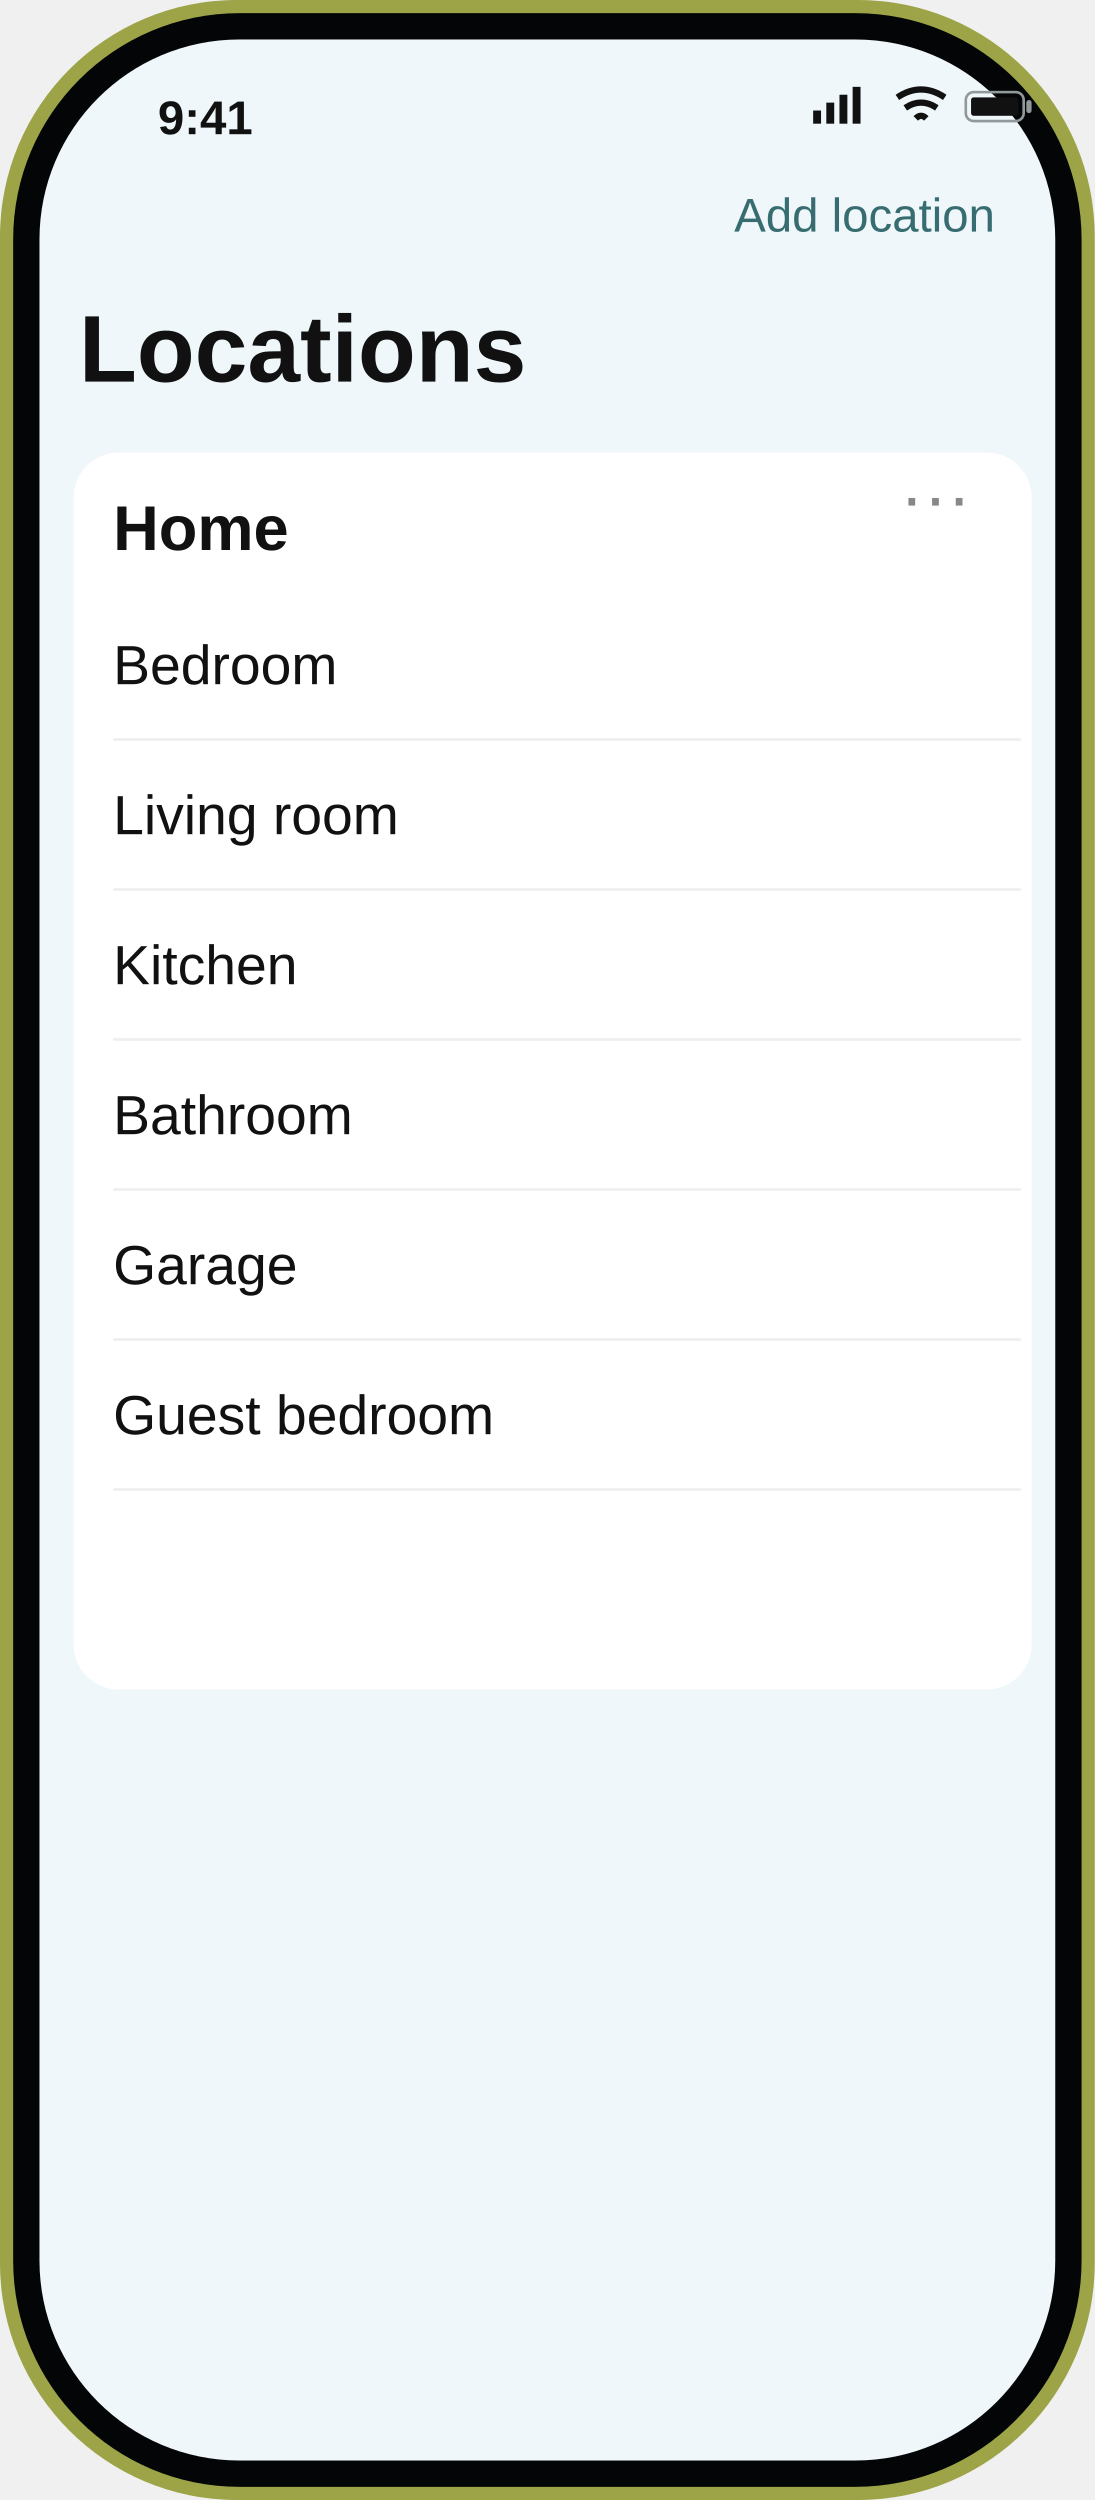
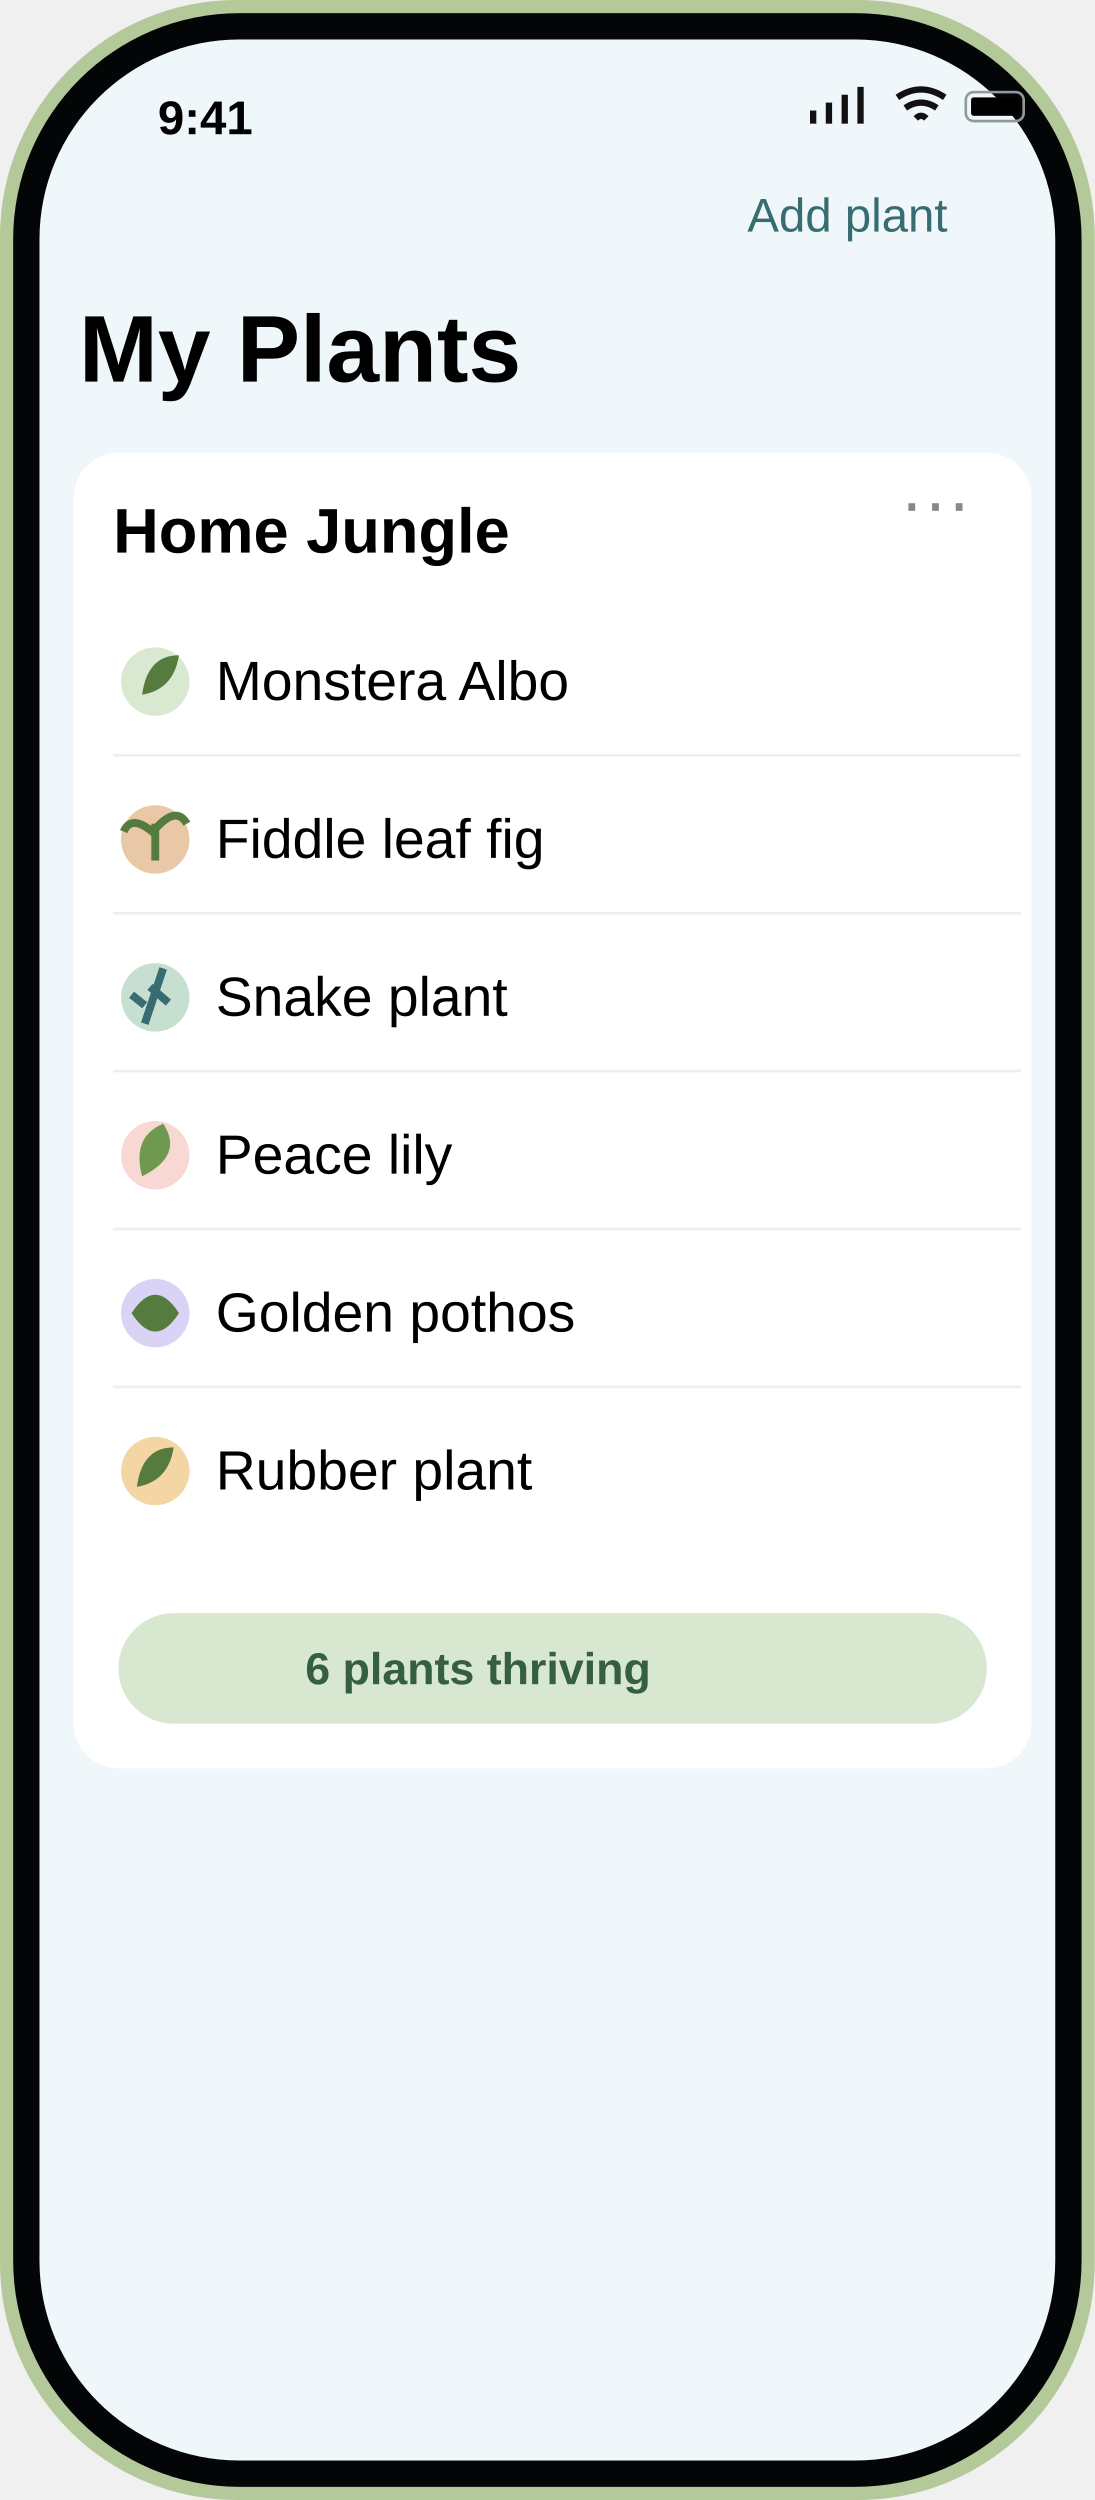
<svg xmlns="http://www.w3.org/2000/svg" width="416" height="950" viewBox="0 0 416 950">
-   <g font-family="Arial, Helvetica, sans-serif">
-     <rect x="0" y="0" width="416" height="950" fill="#9CA447" rx="90" />
-     <rect x="5" y="5" width="406" height="940" fill="#030506" rx="86" />
-     <rect x="15" y="15" width="386" height="920" fill="#EFF7FA" rx="76" />
-     <text x="60" y="51" font-size="18" fill="#111111" font-weight="600">9:41</text>
-     <rect x="309" y="42" width="3" height="5" fill="#111" rx="0" />
-     <rect x="314" y="39" width="3" height="8" fill="#111" rx="0" />
-     <rect x="319" y="36" width="3" height="11" fill="#111" rx="0" />
-     <rect x="324" y="33" width="3" height="14" fill="#111" rx="0" />
-     <path d="M341 37q9-6 18 0m-15 4q6-4 12 0m-8 4q2-2 4 0" stroke="#111" stroke-width="2.4" fill="none" />
-     <rect x="367" y="35" width="22" height="11" fill="none" rx="3" />
+   <g font-family="Arial,Helvetica,sans-serif">
+     <rect width="416" height="950" rx="90" fill="#B4C99A" />
+     <rect x="5" y="5" width="406" height="940" rx="86" fill="#030506" />
+     <rect x="15" y="15" width="386" height="920" rx="76" fill="#EFF7FA" />
+     <text x="60" y="51" font-size="18" font-weight="600">9:41</text>
+     <path d="M309 47v-5m6 5v-8m6 8V36m6 11V33M341 37q9-6 18 0m-15 4q6-4 12 0m-8 4q2-2 4 0" stroke="#111" stroke-width="2.4" fill="none" />
    <rect x="367" y="35" width="22" height="11" rx="3" fill="none" stroke="#92999B" />
-     <rect x="369" y="37" width="18" height="7" fill="#111" rx="1" />
-     <rect x="390" y="38" width="2" height="5" fill="#92999B" rx="1" />
-     <text x="279" y="88" font-size="18" fill="#376D71" font-weight="400">Add location</text>
-     <text x="30" y="145" font-size="36" fill="#111111" font-weight="600">Locations</text>
-     <rect x="28" y="172" width="364" height="470" fill="white" rx="17" />
-     <text x="43" y="209" font-size="24" fill="#111111" font-weight="600">Home</text>
-     <text x="342" y="198" font-size="27" fill="#888888" font-weight="400">···</text>
-     <text x="43" y="260" font-size="21" fill="#111111" font-weight="400">Bedroom</text>
-     <path d="M43 281h345" stroke="#EEEEEE" />
-     <text x="43" y="317" font-size="21" fill="#111111" font-weight="400">Living room</text>
-     <path d="M43 338h345" stroke="#EEEEEE" />
-     <text x="43" y="374" font-size="21" fill="#111111" font-weight="400">Kitchen</text>
-     <path d="M43 395h345" stroke="#EEEEEE" />
-     <text x="43" y="431" font-size="21" fill="#111111" font-weight="400">Bathroom</text>
-     <path d="M43 452h345" stroke="#EEEEEE" />
-     <text x="43" y="488" font-size="21" fill="#111111" font-weight="400">Garage</text>
-     <path d="M43 509h345" stroke="#EEEEEE" />
-     <text x="43" y="545" font-size="21" fill="#111111" font-weight="400">Guest bedroom</text>
-     <path d="M43 566h345" stroke="#EEEEEE" />
+     <rect x="369" y="37" width="18" height="7" rx="1" />
+     <text x="284" y="88" font-size="18" fill="#376D71">Add plant</text>
+     <text x="30" y="145" font-size="36" font-weight="600">My Plants</text>
+     <rect x="28" y="172" width="364" height="500" rx="17" fill="#fff" />
+     <text x="43" y="210" font-size="24" font-weight="600">Home Jungle</text>
+     <text x="342" y="200" font-size="27" fill="#888">···</text>
+     <g font-size="21">
+       <circle cx="59" cy="259" r="13" fill="#D9E8D1" />
+       <path d="M54 264q2-15 14-15-2 13-14 15" fill="#557B3E" />
+       <text x="82" y="266">Monstera Albo</text>
+       <path d="M43 287h345" stroke="#EEE" />
+       <circle cx="59" cy="319" r="13" fill="#E9C8A7" />
+       <path d="M59 327v-14m0 4q-9-8-12-1m12-1q8-9 12-2" stroke="#557B3E" stroke-width="3" fill="none" />
+       <text x="82" y="326">Fiddle leaf fig</text>
+       <path d="M43 347h345" stroke="#EEE" />
+       <circle cx="59" cy="379" r="13" fill="#C7DFD1" />
+       <path d="M55 389l7-21m-5 7 7 6m-9 1-5-4" stroke="#376D71" stroke-width="3" />
+       <text x="82" y="386">Snake plant</text>
+       <path d="M43 407h345" stroke="#EEE" />
+       <circle cx="59" cy="439" r="13" fill="#F7D8D2" />
+       <path d="M54 447q-4-15 8-20 8 12-8 20" fill="#6E994E" />
+       <text x="82" y="446">Peace lily</text>
+       <path d="M43 467h345" stroke="#EEE" />
+       <circle cx="59" cy="499" r="13" fill="#D9D3F5" />
+       <path d="M50 499q9-14 18 0-9 14-18 0" fill="#557B3E" />
+       <text x="82" y="506">Golden pothos</text>
+       <path d="M43 527h345" stroke="#EEE" />
+       <circle cx="59" cy="559" r="13" fill="#F4D6A4" />
+       <path d="M52 565q2-15 14-15-2 13-14 15" fill="#557B3E" />
+       <text x="82" y="566">Rubber plant</text>
+     </g>
+     <rect x="45" y="613" width="330" height="42" rx="21" fill="#D8E7CF" />
+     <text x="116" y="640" font-size="17" font-weight="600" fill="#355E42">6 plants thriving</text>
  </g>
</svg>
